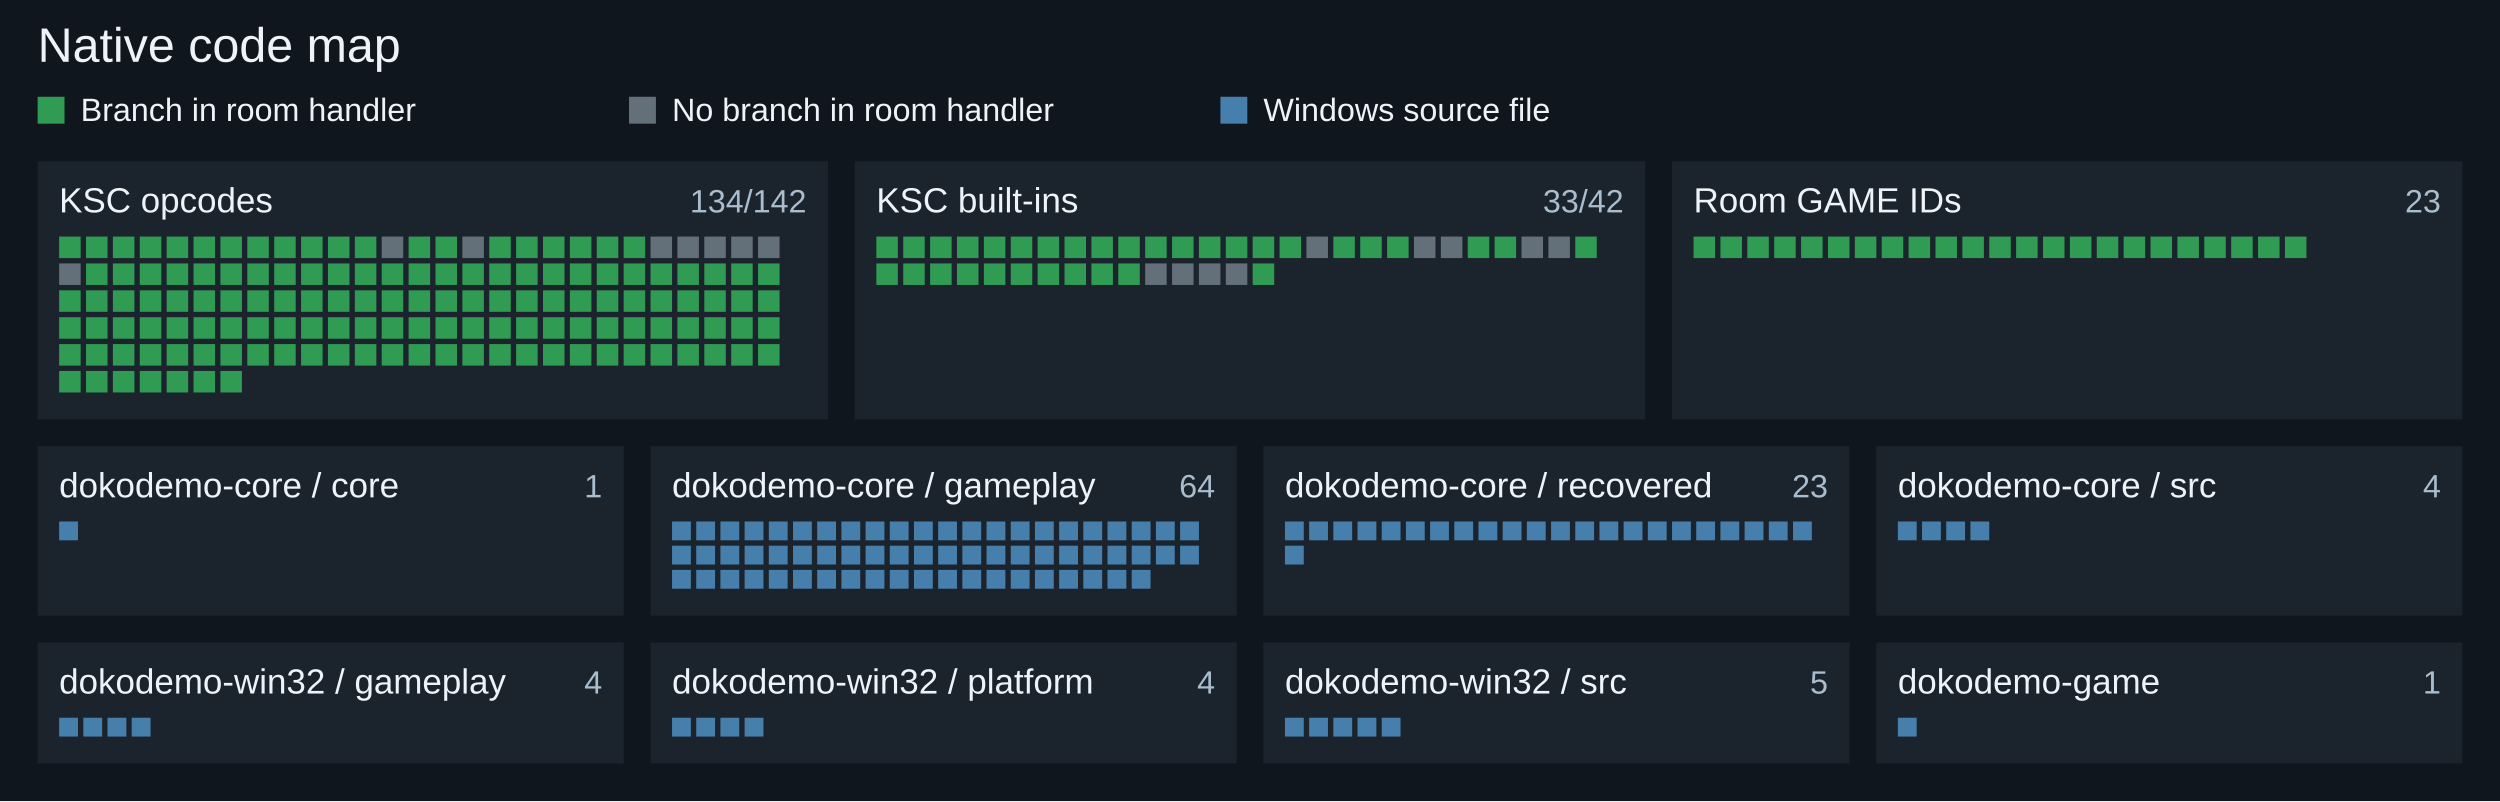
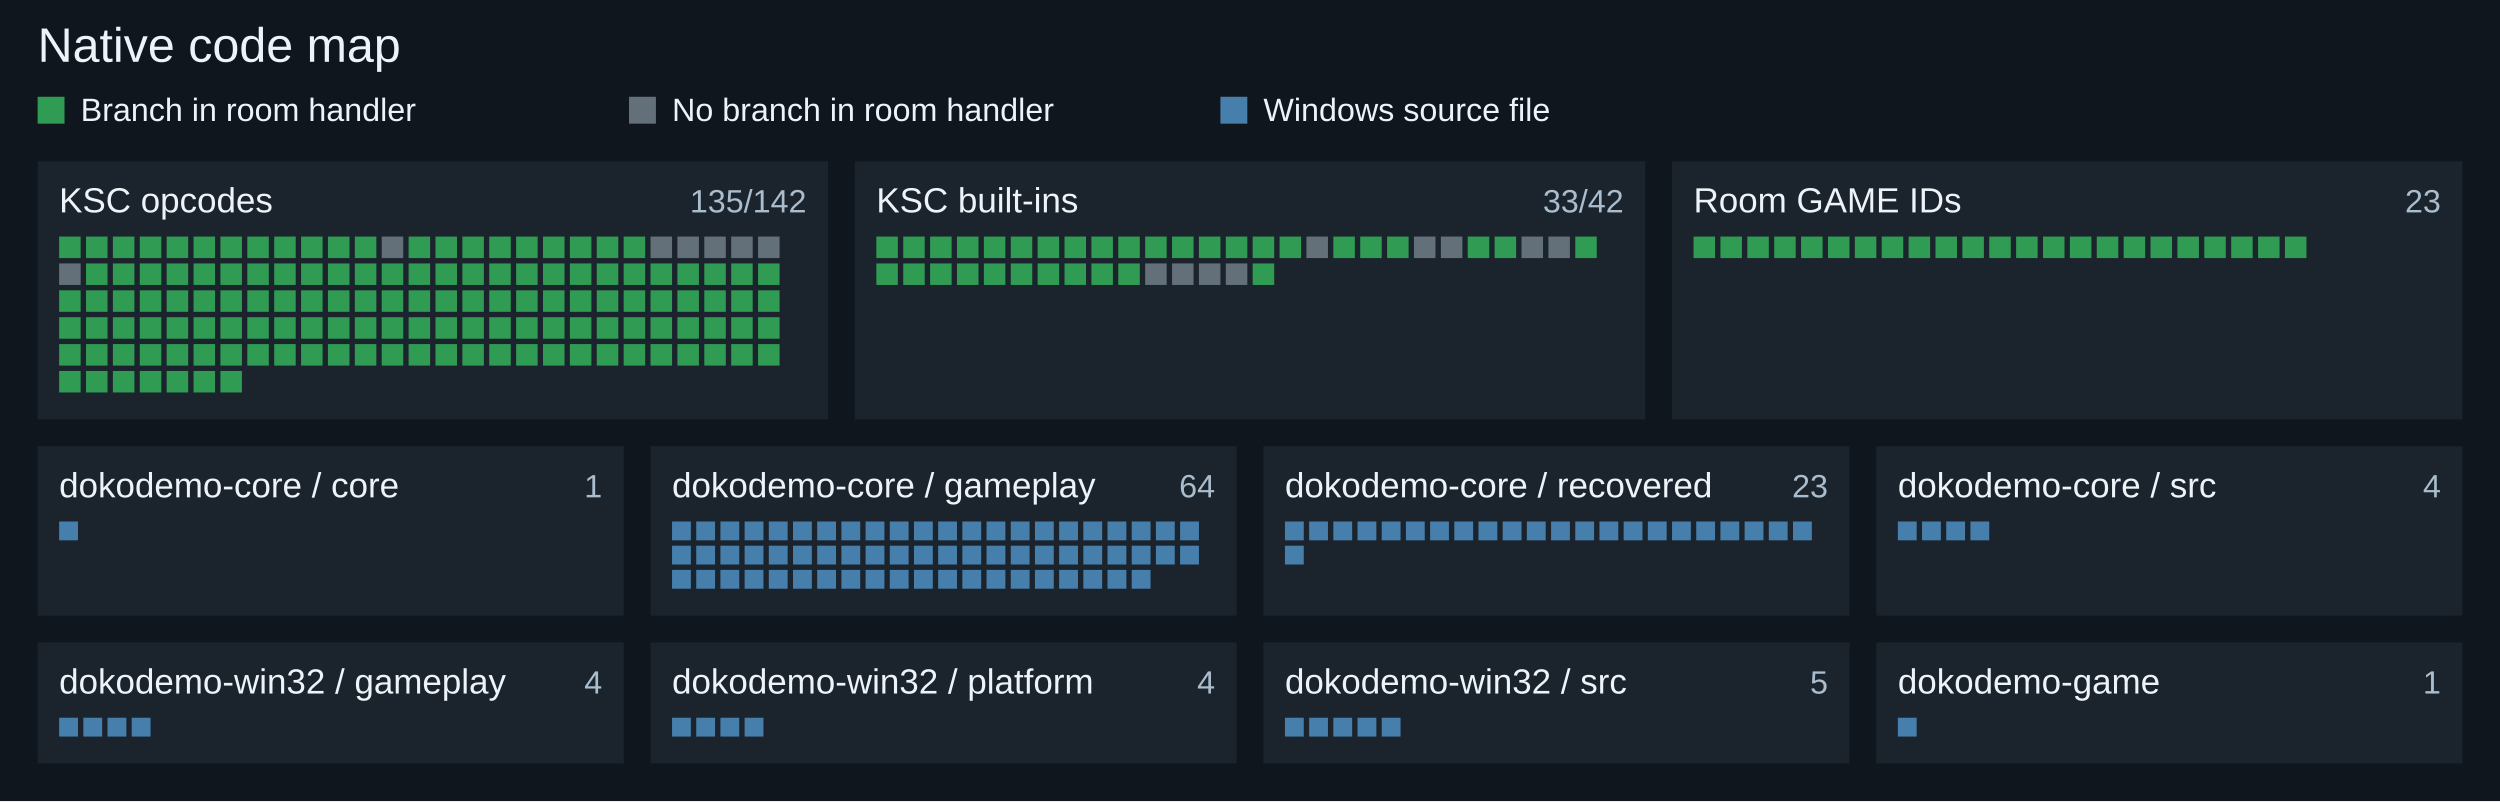
<svg xmlns="http://www.w3.org/2000/svg" width="930" height="298" viewBox="0 0 930 298" role="img" aria-label="Native code map. Each square represents a dispatch ID or Windows source file.">
  <rect x="0" y="0" width="930" height="298" fill="#10161d" />
  <g font-family="Segoe UI, Arial, sans-serif">
    <text x="14" y="23" font-size="18" fill="#edf3f8">Native code map</text>
    <rect x="14" y="36" width="10" height="10" fill="#2f9b53" />
    <text x="30" y="45" font-size="12" fill="#edf3f8">Branch in room handler</text>
    <rect x="234" y="36" width="10" height="10" fill="#63707a" />
    <text x="250" y="45" font-size="12" fill="#edf3f8">No branch in room handler</text>
    <rect x="454" y="36" width="10" height="10" fill="#477fac" />
    <text x="470" y="45" font-size="12" fill="#edf3f8">Windows source file</text>
    <rect x="14" y="60" width="294" height="96" fill="#1b242c" />
    <text x="22" y="79" font-size="13" fill="#edf3f8">KSC opcodes</text>
-     <text x="300" y="79" font-size="12" fill="#a9bdce" text-anchor="end">134/142</text>
+     <text x="300" y="79" font-size="12" fill="#a9bdce" text-anchor="end">135/142</text>
    <rect x="22" y="88" width="8" height="8" fill="#2f9b53" />
    <rect x="32" y="88" width="8" height="8" fill="#2f9b53" />
    <rect x="42" y="88" width="8" height="8" fill="#2f9b53" />
    <rect x="52" y="88" width="8" height="8" fill="#2f9b53" />
    <rect x="62" y="88" width="8" height="8" fill="#2f9b53" />
    <rect x="72" y="88" width="8" height="8" fill="#2f9b53" />
    <rect x="82" y="88" width="8" height="8" fill="#2f9b53" />
    <rect x="92" y="88" width="8" height="8" fill="#2f9b53" />
    <rect x="102" y="88" width="8" height="8" fill="#2f9b53" />
    <rect x="112" y="88" width="8" height="8" fill="#2f9b53" />
    <rect x="122" y="88" width="8" height="8" fill="#2f9b53" />
    <rect x="132" y="88" width="8" height="8" fill="#2f9b53" />
    <rect x="142" y="88" width="8" height="8" fill="#63707a" />
    <rect x="152" y="88" width="8" height="8" fill="#2f9b53" />
    <rect x="162" y="88" width="8" height="8" fill="#2f9b53" />
-     <rect x="172" y="88" width="8" height="8" fill="#63707a" />
+     <rect x="172" y="88" width="8" height="8" fill="#2f9b53" />
    <rect x="182" y="88" width="8" height="8" fill="#2f9b53" />
    <rect x="192" y="88" width="8" height="8" fill="#2f9b53" />
    <rect x="202" y="88" width="8" height="8" fill="#2f9b53" />
    <rect x="212" y="88" width="8" height="8" fill="#2f9b53" />
    <rect x="222" y="88" width="8" height="8" fill="#2f9b53" />
    <rect x="232" y="88" width="8" height="8" fill="#2f9b53" />
    <rect x="242" y="88" width="8" height="8" fill="#63707a" />
    <rect x="252" y="88" width="8" height="8" fill="#63707a" />
    <rect x="262" y="88" width="8" height="8" fill="#63707a" />
    <rect x="272" y="88" width="8" height="8" fill="#63707a" />
    <rect x="282" y="88" width="8" height="8" fill="#63707a" />
    <rect x="22" y="98" width="8" height="8" fill="#63707a" />
    <rect x="32" y="98" width="8" height="8" fill="#2f9b53" />
    <rect x="42" y="98" width="8" height="8" fill="#2f9b53" />
    <rect x="52" y="98" width="8" height="8" fill="#2f9b53" />
    <rect x="62" y="98" width="8" height="8" fill="#2f9b53" />
    <rect x="72" y="98" width="8" height="8" fill="#2f9b53" />
    <rect x="82" y="98" width="8" height="8" fill="#2f9b53" />
    <rect x="92" y="98" width="8" height="8" fill="#2f9b53" />
    <rect x="102" y="98" width="8" height="8" fill="#2f9b53" />
    <rect x="112" y="98" width="8" height="8" fill="#2f9b53" />
    <rect x="122" y="98" width="8" height="8" fill="#2f9b53" />
    <rect x="132" y="98" width="8" height="8" fill="#2f9b53" />
    <rect x="142" y="98" width="8" height="8" fill="#2f9b53" />
    <rect x="152" y="98" width="8" height="8" fill="#2f9b53" />
    <rect x="162" y="98" width="8" height="8" fill="#2f9b53" />
    <rect x="172" y="98" width="8" height="8" fill="#2f9b53" />
    <rect x="182" y="98" width="8" height="8" fill="#2f9b53" />
    <rect x="192" y="98" width="8" height="8" fill="#2f9b53" />
    <rect x="202" y="98" width="8" height="8" fill="#2f9b53" />
    <rect x="212" y="98" width="8" height="8" fill="#2f9b53" />
    <rect x="222" y="98" width="8" height="8" fill="#2f9b53" />
    <rect x="232" y="98" width="8" height="8" fill="#2f9b53" />
    <rect x="242" y="98" width="8" height="8" fill="#2f9b53" />
    <rect x="252" y="98" width="8" height="8" fill="#2f9b53" />
    <rect x="262" y="98" width="8" height="8" fill="#2f9b53" />
    <rect x="272" y="98" width="8" height="8" fill="#2f9b53" />
    <rect x="282" y="98" width="8" height="8" fill="#2f9b53" />
    <rect x="22" y="108" width="8" height="8" fill="#2f9b53" />
    <rect x="32" y="108" width="8" height="8" fill="#2f9b53" />
    <rect x="42" y="108" width="8" height="8" fill="#2f9b53" />
    <rect x="52" y="108" width="8" height="8" fill="#2f9b53" />
    <rect x="62" y="108" width="8" height="8" fill="#2f9b53" />
    <rect x="72" y="108" width="8" height="8" fill="#2f9b53" />
    <rect x="82" y="108" width="8" height="8" fill="#2f9b53" />
    <rect x="92" y="108" width="8" height="8" fill="#2f9b53" />
    <rect x="102" y="108" width="8" height="8" fill="#2f9b53" />
    <rect x="112" y="108" width="8" height="8" fill="#2f9b53" />
    <rect x="122" y="108" width="8" height="8" fill="#2f9b53" />
    <rect x="132" y="108" width="8" height="8" fill="#2f9b53" />
    <rect x="142" y="108" width="8" height="8" fill="#2f9b53" />
    <rect x="152" y="108" width="8" height="8" fill="#2f9b53" />
    <rect x="162" y="108" width="8" height="8" fill="#2f9b53" />
    <rect x="172" y="108" width="8" height="8" fill="#2f9b53" />
    <rect x="182" y="108" width="8" height="8" fill="#2f9b53" />
    <rect x="192" y="108" width="8" height="8" fill="#2f9b53" />
    <rect x="202" y="108" width="8" height="8" fill="#2f9b53" />
    <rect x="212" y="108" width="8" height="8" fill="#2f9b53" />
    <rect x="222" y="108" width="8" height="8" fill="#2f9b53" />
    <rect x="232" y="108" width="8" height="8" fill="#2f9b53" />
    <rect x="242" y="108" width="8" height="8" fill="#2f9b53" />
    <rect x="252" y="108" width="8" height="8" fill="#2f9b53" />
    <rect x="262" y="108" width="8" height="8" fill="#2f9b53" />
    <rect x="272" y="108" width="8" height="8" fill="#2f9b53" />
    <rect x="282" y="108" width="8" height="8" fill="#2f9b53" />
    <rect x="22" y="118" width="8" height="8" fill="#2f9b53" />
    <rect x="32" y="118" width="8" height="8" fill="#2f9b53" />
    <rect x="42" y="118" width="8" height="8" fill="#2f9b53" />
    <rect x="52" y="118" width="8" height="8" fill="#2f9b53" />
    <rect x="62" y="118" width="8" height="8" fill="#2f9b53" />
    <rect x="72" y="118" width="8" height="8" fill="#2f9b53" />
    <rect x="82" y="118" width="8" height="8" fill="#2f9b53" />
    <rect x="92" y="118" width="8" height="8" fill="#2f9b53" />
    <rect x="102" y="118" width="8" height="8" fill="#2f9b53" />
    <rect x="112" y="118" width="8" height="8" fill="#2f9b53" />
    <rect x="122" y="118" width="8" height="8" fill="#2f9b53" />
    <rect x="132" y="118" width="8" height="8" fill="#2f9b53" />
    <rect x="142" y="118" width="8" height="8" fill="#2f9b53" />
    <rect x="152" y="118" width="8" height="8" fill="#2f9b53" />
    <rect x="162" y="118" width="8" height="8" fill="#2f9b53" />
    <rect x="172" y="118" width="8" height="8" fill="#2f9b53" />
    <rect x="182" y="118" width="8" height="8" fill="#2f9b53" />
    <rect x="192" y="118" width="8" height="8" fill="#2f9b53" />
    <rect x="202" y="118" width="8" height="8" fill="#2f9b53" />
    <rect x="212" y="118" width="8" height="8" fill="#2f9b53" />
    <rect x="222" y="118" width="8" height="8" fill="#2f9b53" />
    <rect x="232" y="118" width="8" height="8" fill="#2f9b53" />
    <rect x="242" y="118" width="8" height="8" fill="#2f9b53" />
    <rect x="252" y="118" width="8" height="8" fill="#2f9b53" />
    <rect x="262" y="118" width="8" height="8" fill="#2f9b53" />
    <rect x="272" y="118" width="8" height="8" fill="#2f9b53" />
    <rect x="282" y="118" width="8" height="8" fill="#2f9b53" />
    <rect x="22" y="128" width="8" height="8" fill="#2f9b53" />
    <rect x="32" y="128" width="8" height="8" fill="#2f9b53" />
    <rect x="42" y="128" width="8" height="8" fill="#2f9b53" />
    <rect x="52" y="128" width="8" height="8" fill="#2f9b53" />
    <rect x="62" y="128" width="8" height="8" fill="#2f9b53" />
    <rect x="72" y="128" width="8" height="8" fill="#2f9b53" />
    <rect x="82" y="128" width="8" height="8" fill="#2f9b53" />
    <rect x="92" y="128" width="8" height="8" fill="#2f9b53" />
    <rect x="102" y="128" width="8" height="8" fill="#2f9b53" />
    <rect x="112" y="128" width="8" height="8" fill="#2f9b53" />
    <rect x="122" y="128" width="8" height="8" fill="#2f9b53" />
    <rect x="132" y="128" width="8" height="8" fill="#2f9b53" />
    <rect x="142" y="128" width="8" height="8" fill="#2f9b53" />
    <rect x="152" y="128" width="8" height="8" fill="#2f9b53" />
    <rect x="162" y="128" width="8" height="8" fill="#2f9b53" />
    <rect x="172" y="128" width="8" height="8" fill="#2f9b53" />
    <rect x="182" y="128" width="8" height="8" fill="#2f9b53" />
    <rect x="192" y="128" width="8" height="8" fill="#2f9b53" />
    <rect x="202" y="128" width="8" height="8" fill="#2f9b53" />
    <rect x="212" y="128" width="8" height="8" fill="#2f9b53" />
    <rect x="222" y="128" width="8" height="8" fill="#2f9b53" />
    <rect x="232" y="128" width="8" height="8" fill="#2f9b53" />
    <rect x="242" y="128" width="8" height="8" fill="#2f9b53" />
    <rect x="252" y="128" width="8" height="8" fill="#2f9b53" />
    <rect x="262" y="128" width="8" height="8" fill="#2f9b53" />
    <rect x="272" y="128" width="8" height="8" fill="#2f9b53" />
    <rect x="282" y="128" width="8" height="8" fill="#2f9b53" />
    <rect x="22" y="138" width="8" height="8" fill="#2f9b53" />
    <rect x="32" y="138" width="8" height="8" fill="#2f9b53" />
    <rect x="42" y="138" width="8" height="8" fill="#2f9b53" />
    <rect x="52" y="138" width="8" height="8" fill="#2f9b53" />
    <rect x="62" y="138" width="8" height="8" fill="#2f9b53" />
    <rect x="72" y="138" width="8" height="8" fill="#2f9b53" />
    <rect x="82" y="138" width="8" height="8" fill="#2f9b53" />
    <rect x="318" y="60" width="294" height="96" fill="#1b242c" />
    <text x="326" y="79" font-size="13" fill="#edf3f8">KSC built-ins</text>
    <text x="604" y="79" font-size="12" fill="#a9bdce" text-anchor="end">33/42</text>
    <rect x="326" y="88" width="8" height="8" fill="#2f9b53" />
    <rect x="336" y="88" width="8" height="8" fill="#2f9b53" />
    <rect x="346" y="88" width="8" height="8" fill="#2f9b53" />
    <rect x="356" y="88" width="8" height="8" fill="#2f9b53" />
    <rect x="366" y="88" width="8" height="8" fill="#2f9b53" />
    <rect x="376" y="88" width="8" height="8" fill="#2f9b53" />
    <rect x="386" y="88" width="8" height="8" fill="#2f9b53" />
    <rect x="396" y="88" width="8" height="8" fill="#2f9b53" />
    <rect x="406" y="88" width="8" height="8" fill="#2f9b53" />
    <rect x="416" y="88" width="8" height="8" fill="#2f9b53" />
    <rect x="426" y="88" width="8" height="8" fill="#2f9b53" />
    <rect x="436" y="88" width="8" height="8" fill="#2f9b53" />
    <rect x="446" y="88" width="8" height="8" fill="#2f9b53" />
    <rect x="456" y="88" width="8" height="8" fill="#2f9b53" />
    <rect x="466" y="88" width="8" height="8" fill="#2f9b53" />
    <rect x="476" y="88" width="8" height="8" fill="#2f9b53" />
    <rect x="486" y="88" width="8" height="8" fill="#63707a" />
    <rect x="496" y="88" width="8" height="8" fill="#2f9b53" />
    <rect x="506" y="88" width="8" height="8" fill="#2f9b53" />
    <rect x="516" y="88" width="8" height="8" fill="#2f9b53" />
    <rect x="526" y="88" width="8" height="8" fill="#63707a" />
    <rect x="536" y="88" width="8" height="8" fill="#63707a" />
    <rect x="546" y="88" width="8" height="8" fill="#2f9b53" />
    <rect x="556" y="88" width="8" height="8" fill="#2f9b53" />
    <rect x="566" y="88" width="8" height="8" fill="#63707a" />
    <rect x="576" y="88" width="8" height="8" fill="#63707a" />
    <rect x="586" y="88" width="8" height="8" fill="#2f9b53" />
    <rect x="326" y="98" width="8" height="8" fill="#2f9b53" />
    <rect x="336" y="98" width="8" height="8" fill="#2f9b53" />
    <rect x="346" y="98" width="8" height="8" fill="#2f9b53" />
    <rect x="356" y="98" width="8" height="8" fill="#2f9b53" />
    <rect x="366" y="98" width="8" height="8" fill="#2f9b53" />
    <rect x="376" y="98" width="8" height="8" fill="#2f9b53" />
    <rect x="386" y="98" width="8" height="8" fill="#2f9b53" />
    <rect x="396" y="98" width="8" height="8" fill="#2f9b53" />
    <rect x="406" y="98" width="8" height="8" fill="#2f9b53" />
    <rect x="416" y="98" width="8" height="8" fill="#2f9b53" />
    <rect x="426" y="98" width="8" height="8" fill="#63707a" />
    <rect x="436" y="98" width="8" height="8" fill="#63707a" />
    <rect x="446" y="98" width="8" height="8" fill="#63707a" />
    <rect x="456" y="98" width="8" height="8" fill="#63707a" />
    <rect x="466" y="98" width="8" height="8" fill="#2f9b53" />
    <rect x="622" y="60" width="294" height="96" fill="#1b242c" />
    <text x="630" y="79" font-size="13" fill="#edf3f8">Room GAME IDs</text>
    <text x="908" y="79" font-size="12" fill="#a9bdce" text-anchor="end">23</text>
    <rect x="630" y="88" width="8" height="8" fill="#2f9b53" />
    <rect x="640" y="88" width="8" height="8" fill="#2f9b53" />
    <rect x="650" y="88" width="8" height="8" fill="#2f9b53" />
    <rect x="660" y="88" width="8" height="8" fill="#2f9b53" />
    <rect x="670" y="88" width="8" height="8" fill="#2f9b53" />
    <rect x="680" y="88" width="8" height="8" fill="#2f9b53" />
    <rect x="690" y="88" width="8" height="8" fill="#2f9b53" />
    <rect x="700" y="88" width="8" height="8" fill="#2f9b53" />
    <rect x="710" y="88" width="8" height="8" fill="#2f9b53" />
    <rect x="720" y="88" width="8" height="8" fill="#2f9b53" />
    <rect x="730" y="88" width="8" height="8" fill="#2f9b53" />
    <rect x="740" y="88" width="8" height="8" fill="#2f9b53" />
    <rect x="750" y="88" width="8" height="8" fill="#2f9b53" />
    <rect x="760" y="88" width="8" height="8" fill="#2f9b53" />
    <rect x="770" y="88" width="8" height="8" fill="#2f9b53" />
    <rect x="780" y="88" width="8" height="8" fill="#2f9b53" />
    <rect x="790" y="88" width="8" height="8" fill="#2f9b53" />
    <rect x="800" y="88" width="8" height="8" fill="#2f9b53" />
    <rect x="810" y="88" width="8" height="8" fill="#2f9b53" />
    <rect x="820" y="88" width="8" height="8" fill="#2f9b53" />
    <rect x="830" y="88" width="8" height="8" fill="#2f9b53" />
    <rect x="840" y="88" width="8" height="8" fill="#2f9b53" />
    <rect x="850" y="88" width="8" height="8" fill="#2f9b53" />
    <rect x="14" y="166" width="218" height="63" fill="#1b242c" />
    <text x="22" y="185" font-size="13" fill="#edf3f8">dokodemo-core / core</text>
    <text x="224" y="185" font-size="12" fill="#a9bdce" text-anchor="end">1</text>
    <rect x="22" y="194" width="7" height="7" fill="#477fac" />
    <rect x="242" y="166" width="218" height="63" fill="#1b242c" />
    <text x="250" y="185" font-size="13" fill="#edf3f8">dokodemo-core / gameplay</text>
    <text x="452" y="185" font-size="12" fill="#a9bdce" text-anchor="end">64</text>
    <rect x="250" y="194" width="7" height="7" fill="#477fac" />
    <rect x="259" y="194" width="7" height="7" fill="#477fac" />
    <rect x="268" y="194" width="7" height="7" fill="#477fac" />
    <rect x="277" y="194" width="7" height="7" fill="#477fac" />
    <rect x="286" y="194" width="7" height="7" fill="#477fac" />
    <rect x="295" y="194" width="7" height="7" fill="#477fac" />
    <rect x="304" y="194" width="7" height="7" fill="#477fac" />
    <rect x="313" y="194" width="7" height="7" fill="#477fac" />
    <rect x="322" y="194" width="7" height="7" fill="#477fac" />
    <rect x="331" y="194" width="7" height="7" fill="#477fac" />
    <rect x="340" y="194" width="7" height="7" fill="#477fac" />
    <rect x="349" y="194" width="7" height="7" fill="#477fac" />
    <rect x="358" y="194" width="7" height="7" fill="#477fac" />
    <rect x="367" y="194" width="7" height="7" fill="#477fac" />
    <rect x="376" y="194" width="7" height="7" fill="#477fac" />
    <rect x="385" y="194" width="7" height="7" fill="#477fac" />
    <rect x="394" y="194" width="7" height="7" fill="#477fac" />
    <rect x="403" y="194" width="7" height="7" fill="#477fac" />
    <rect x="412" y="194" width="7" height="7" fill="#477fac" />
    <rect x="421" y="194" width="7" height="7" fill="#477fac" />
    <rect x="430" y="194" width="7" height="7" fill="#477fac" />
    <rect x="439" y="194" width="7" height="7" fill="#477fac" />
    <rect x="250" y="203" width="7" height="7" fill="#477fac" />
    <rect x="259" y="203" width="7" height="7" fill="#477fac" />
    <rect x="268" y="203" width="7" height="7" fill="#477fac" />
    <rect x="277" y="203" width="7" height="7" fill="#477fac" />
    <rect x="286" y="203" width="7" height="7" fill="#477fac" />
    <rect x="295" y="203" width="7" height="7" fill="#477fac" />
    <rect x="304" y="203" width="7" height="7" fill="#477fac" />
    <rect x="313" y="203" width="7" height="7" fill="#477fac" />
    <rect x="322" y="203" width="7" height="7" fill="#477fac" />
    <rect x="331" y="203" width="7" height="7" fill="#477fac" />
    <rect x="340" y="203" width="7" height="7" fill="#477fac" />
    <rect x="349" y="203" width="7" height="7" fill="#477fac" />
    <rect x="358" y="203" width="7" height="7" fill="#477fac" />
    <rect x="367" y="203" width="7" height="7" fill="#477fac" />
    <rect x="376" y="203" width="7" height="7" fill="#477fac" />
    <rect x="385" y="203" width="7" height="7" fill="#477fac" />
    <rect x="394" y="203" width="7" height="7" fill="#477fac" />
    <rect x="403" y="203" width="7" height="7" fill="#477fac" />
    <rect x="412" y="203" width="7" height="7" fill="#477fac" />
    <rect x="421" y="203" width="7" height="7" fill="#477fac" />
    <rect x="430" y="203" width="7" height="7" fill="#477fac" />
    <rect x="439" y="203" width="7" height="7" fill="#477fac" />
    <rect x="250" y="212" width="7" height="7" fill="#477fac" />
    <rect x="259" y="212" width="7" height="7" fill="#477fac" />
    <rect x="268" y="212" width="7" height="7" fill="#477fac" />
    <rect x="277" y="212" width="7" height="7" fill="#477fac" />
    <rect x="286" y="212" width="7" height="7" fill="#477fac" />
    <rect x="295" y="212" width="7" height="7" fill="#477fac" />
    <rect x="304" y="212" width="7" height="7" fill="#477fac" />
    <rect x="313" y="212" width="7" height="7" fill="#477fac" />
    <rect x="322" y="212" width="7" height="7" fill="#477fac" />
    <rect x="331" y="212" width="7" height="7" fill="#477fac" />
    <rect x="340" y="212" width="7" height="7" fill="#477fac" />
    <rect x="349" y="212" width="7" height="7" fill="#477fac" />
    <rect x="358" y="212" width="7" height="7" fill="#477fac" />
    <rect x="367" y="212" width="7" height="7" fill="#477fac" />
    <rect x="376" y="212" width="7" height="7" fill="#477fac" />
    <rect x="385" y="212" width="7" height="7" fill="#477fac" />
    <rect x="394" y="212" width="7" height="7" fill="#477fac" />
    <rect x="403" y="212" width="7" height="7" fill="#477fac" />
    <rect x="412" y="212" width="7" height="7" fill="#477fac" />
    <rect x="421" y="212" width="7" height="7" fill="#477fac" />
    <rect x="470" y="166" width="218" height="63" fill="#1b242c" />
    <text x="478" y="185" font-size="13" fill="#edf3f8">dokodemo-core / recovered</text>
    <text x="680" y="185" font-size="12" fill="#a9bdce" text-anchor="end">23</text>
    <rect x="478" y="194" width="7" height="7" fill="#477fac" />
    <rect x="487" y="194" width="7" height="7" fill="#477fac" />
    <rect x="496" y="194" width="7" height="7" fill="#477fac" />
    <rect x="505" y="194" width="7" height="7" fill="#477fac" />
    <rect x="514" y="194" width="7" height="7" fill="#477fac" />
    <rect x="523" y="194" width="7" height="7" fill="#477fac" />
    <rect x="532" y="194" width="7" height="7" fill="#477fac" />
    <rect x="541" y="194" width="7" height="7" fill="#477fac" />
    <rect x="550" y="194" width="7" height="7" fill="#477fac" />
    <rect x="559" y="194" width="7" height="7" fill="#477fac" />
    <rect x="568" y="194" width="7" height="7" fill="#477fac" />
    <rect x="577" y="194" width="7" height="7" fill="#477fac" />
    <rect x="586" y="194" width="7" height="7" fill="#477fac" />
    <rect x="595" y="194" width="7" height="7" fill="#477fac" />
    <rect x="604" y="194" width="7" height="7" fill="#477fac" />
    <rect x="613" y="194" width="7" height="7" fill="#477fac" />
    <rect x="622" y="194" width="7" height="7" fill="#477fac" />
    <rect x="631" y="194" width="7" height="7" fill="#477fac" />
    <rect x="640" y="194" width="7" height="7" fill="#477fac" />
    <rect x="649" y="194" width="7" height="7" fill="#477fac" />
    <rect x="658" y="194" width="7" height="7" fill="#477fac" />
    <rect x="667" y="194" width="7" height="7" fill="#477fac" />
    <rect x="478" y="203" width="7" height="7" fill="#477fac" />
    <rect x="698" y="166" width="218" height="63" fill="#1b242c" />
    <text x="706" y="185" font-size="13" fill="#edf3f8">dokodemo-core / src</text>
    <text x="908" y="185" font-size="12" fill="#a9bdce" text-anchor="end">4</text>
    <rect x="706" y="194" width="7" height="7" fill="#477fac" />
    <rect x="715" y="194" width="7" height="7" fill="#477fac" />
    <rect x="724" y="194" width="7" height="7" fill="#477fac" />
    <rect x="733" y="194" width="7" height="7" fill="#477fac" />
    <rect x="14" y="239" width="218" height="45" fill="#1b242c" />
    <text x="22" y="258" font-size="13" fill="#edf3f8">dokodemo-win32 / gameplay</text>
    <text x="224" y="258" font-size="12" fill="#a9bdce" text-anchor="end">4</text>
    <rect x="22" y="267" width="7" height="7" fill="#477fac" />
    <rect x="31" y="267" width="7" height="7" fill="#477fac" />
    <rect x="40" y="267" width="7" height="7" fill="#477fac" />
    <rect x="49" y="267" width="7" height="7" fill="#477fac" />
    <rect x="242" y="239" width="218" height="45" fill="#1b242c" />
    <text x="250" y="258" font-size="13" fill="#edf3f8">dokodemo-win32 / platform</text>
    <text x="452" y="258" font-size="12" fill="#a9bdce" text-anchor="end">4</text>
    <rect x="250" y="267" width="7" height="7" fill="#477fac" />
    <rect x="259" y="267" width="7" height="7" fill="#477fac" />
    <rect x="268" y="267" width="7" height="7" fill="#477fac" />
    <rect x="277" y="267" width="7" height="7" fill="#477fac" />
    <rect x="470" y="239" width="218" height="45" fill="#1b242c" />
    <text x="478" y="258" font-size="13" fill="#edf3f8">dokodemo-win32 / src</text>
    <text x="680" y="258" font-size="12" fill="#a9bdce" text-anchor="end">5</text>
    <rect x="478" y="267" width="7" height="7" fill="#477fac" />
    <rect x="487" y="267" width="7" height="7" fill="#477fac" />
    <rect x="496" y="267" width="7" height="7" fill="#477fac" />
    <rect x="505" y="267" width="7" height="7" fill="#477fac" />
    <rect x="514" y="267" width="7" height="7" fill="#477fac" />
    <rect x="698" y="239" width="218" height="45" fill="#1b242c" />
    <text x="706" y="258" font-size="13" fill="#edf3f8">dokodemo-game</text>
    <text x="908" y="258" font-size="12" fill="#a9bdce" text-anchor="end">1</text>
    <rect x="706" y="267" width="7" height="7" fill="#477fac" />
  </g>
</svg>
